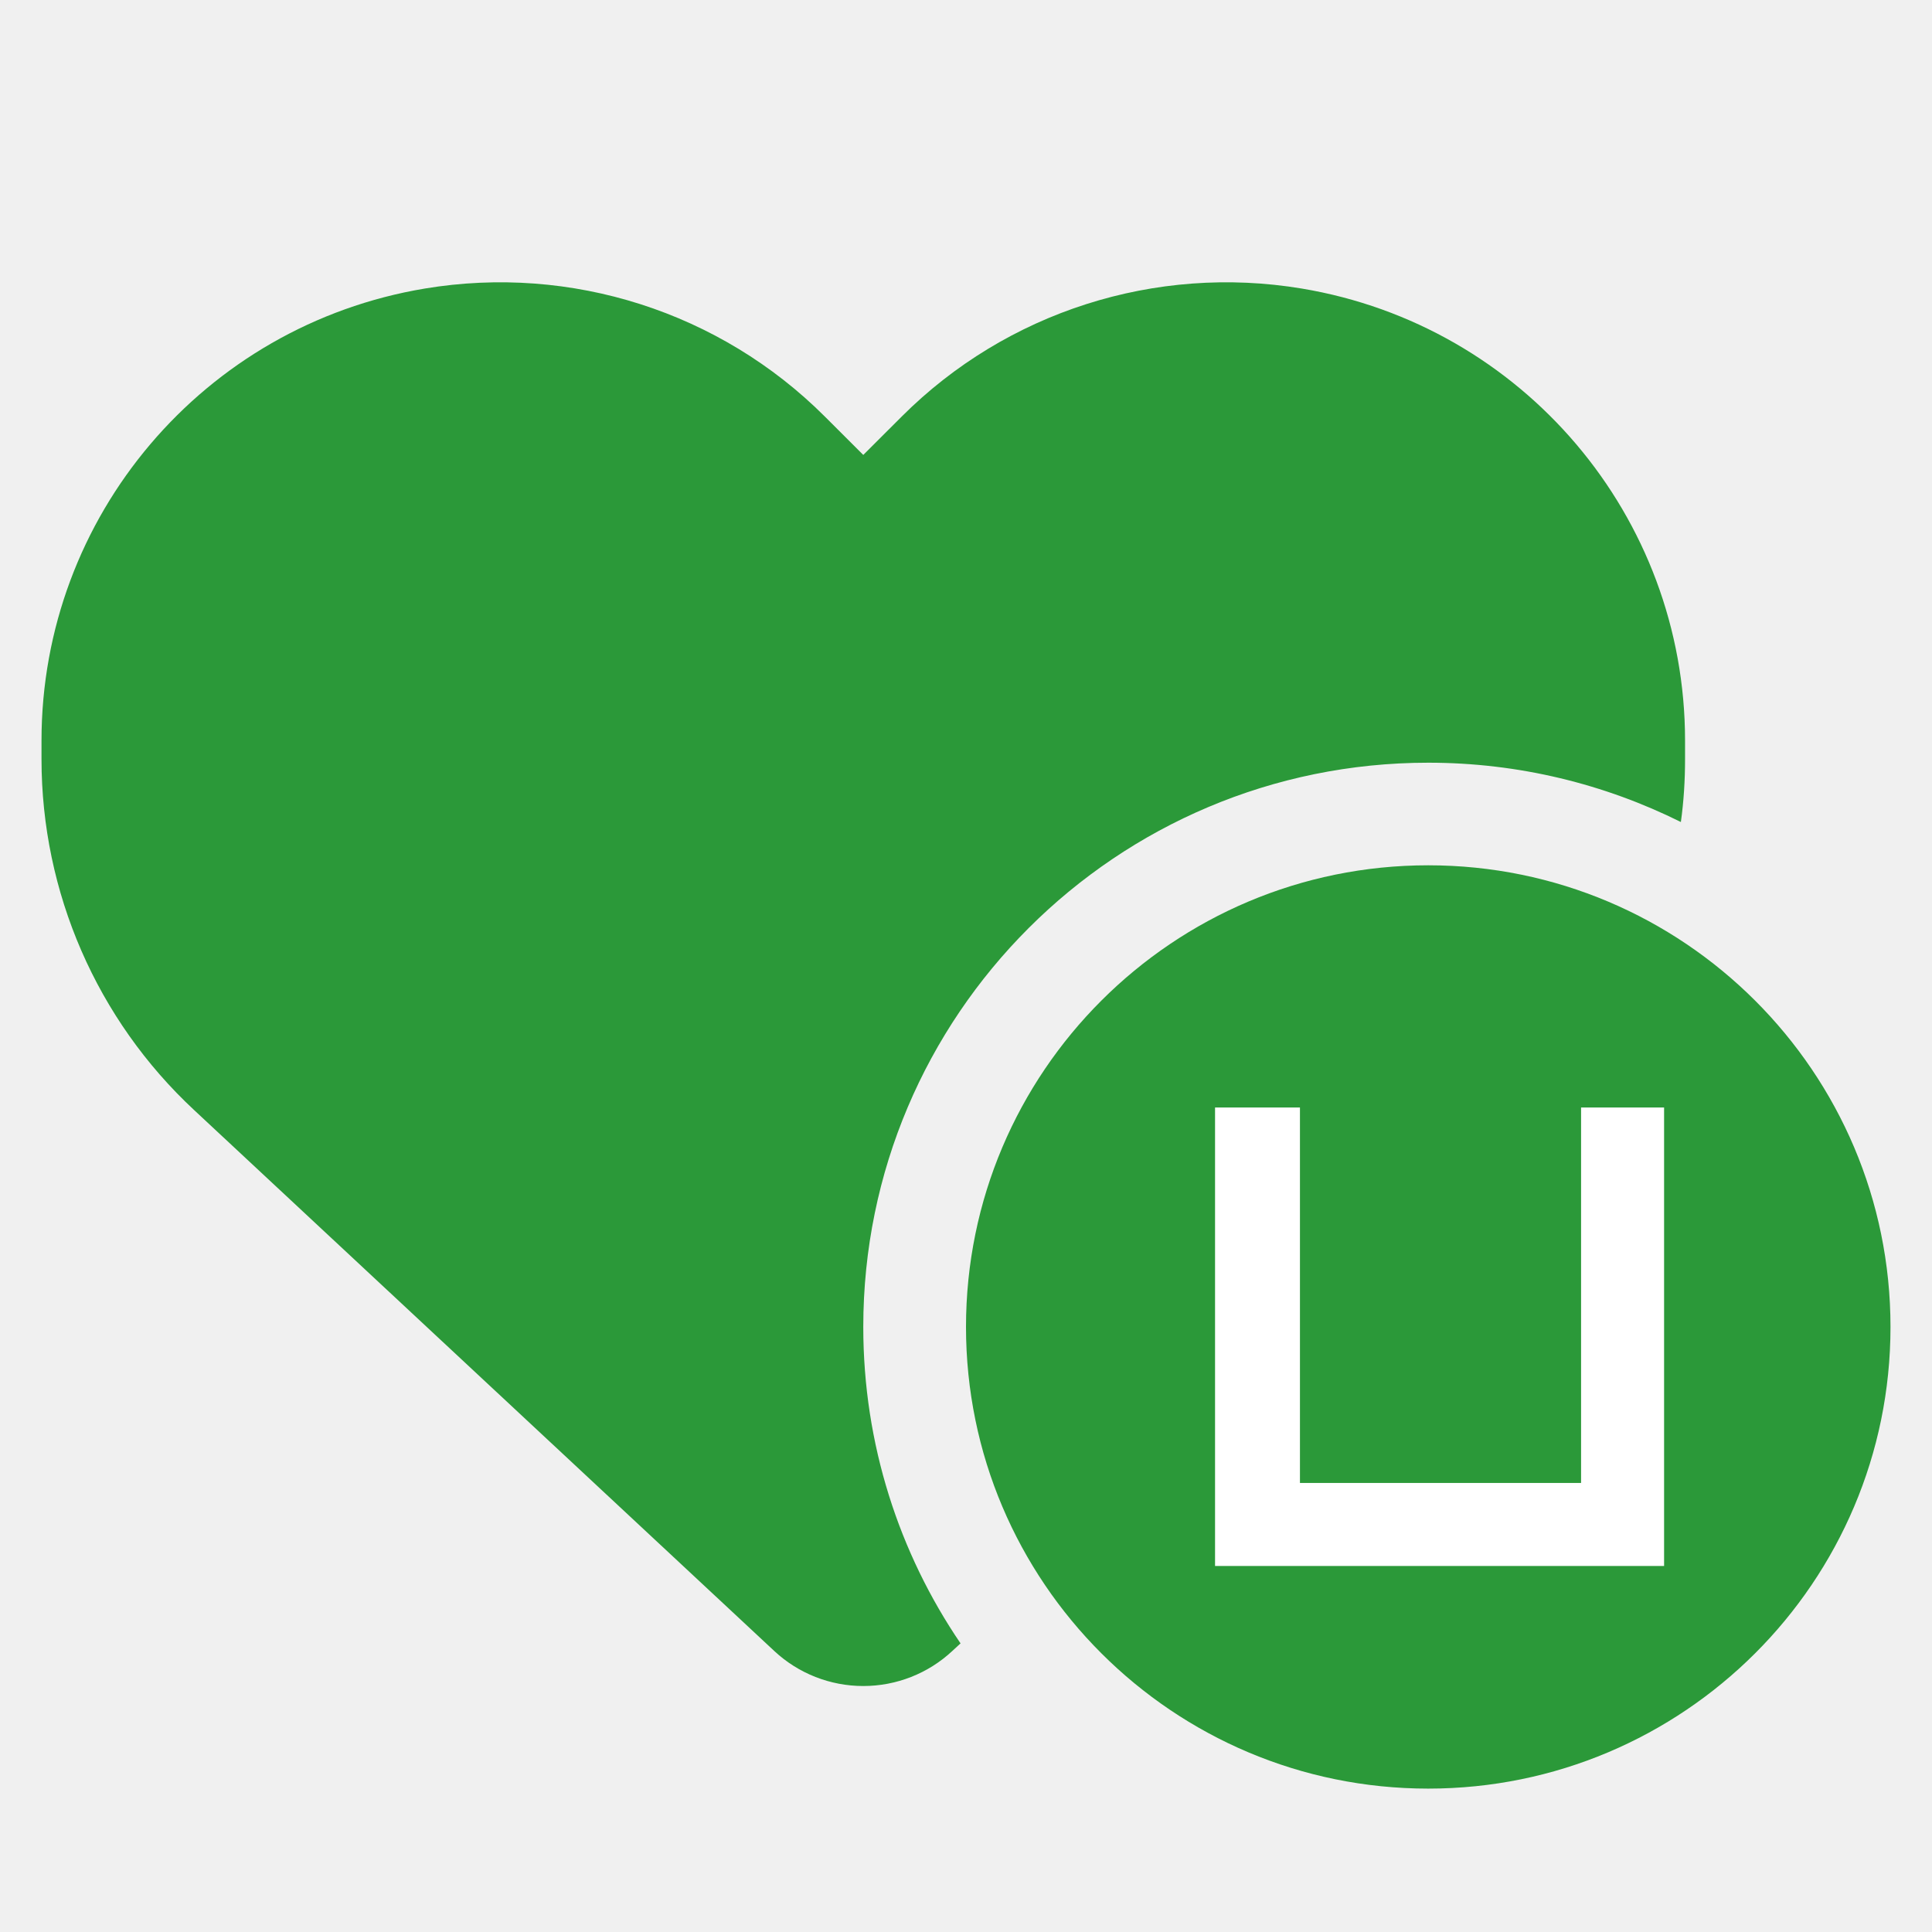
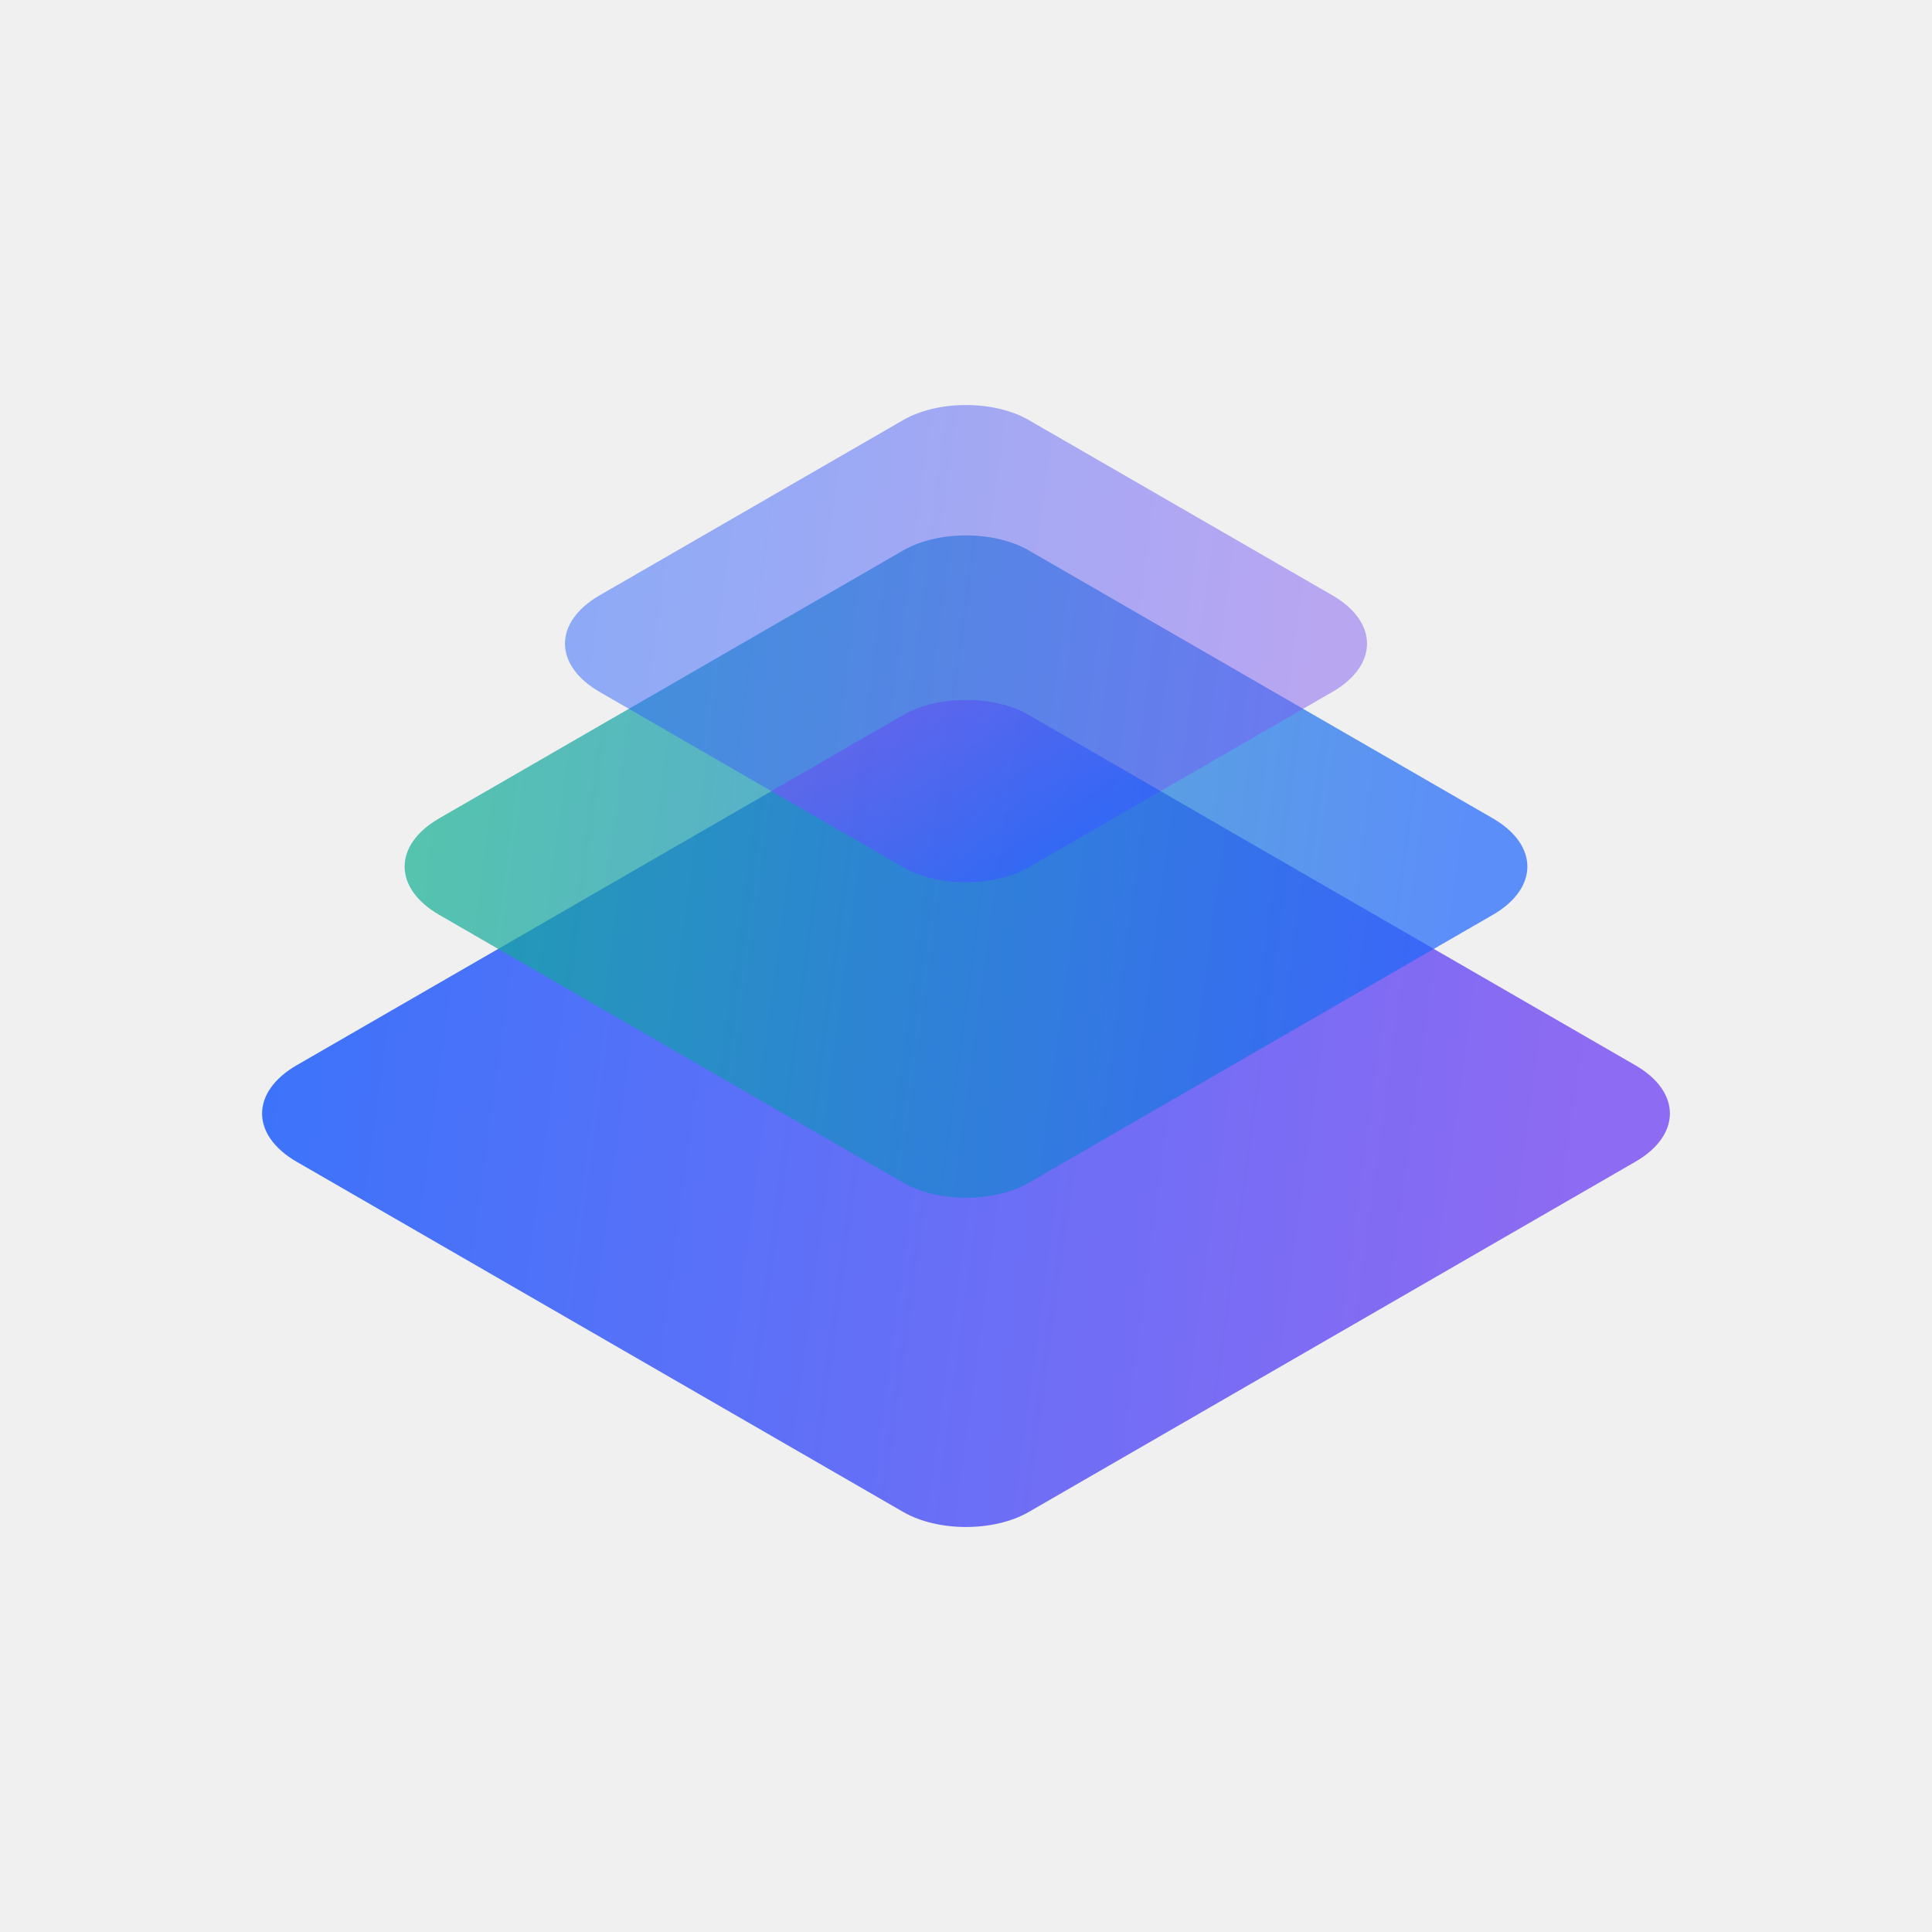
- <svg xmlns="http://www.w3.org/2000/svg" fill="none" version="1.1" width="512" height="512" viewBox="0 0 512 512">
+ <svg xmlns="http://www.w3.org/2000/svg" width="320" height="320" viewBox="0 0 320 320" fill="none">
+   <g opacity="0.88">
+     <path d="M149.608 118.432C155.347 115.119 164.653 115.119 170.392 118.432L270.851 176.432C278.504 180.851 278.504 188.014 270.851 192.432L170.392 250.432C164.653 253.746 155.347 253.746 149.608 250.432L49.149 192.432C41.496 188.014 41.496 180.851 49.149 176.432L149.608 118.432Z" fill="url(#linear_fill_hNAuMQu4VT2wjNM2m0-aB)" />
+   </g>
+   <g opacity="0.7">
+     <path d="M149.607 91.165C155.347 87.851 164.653 87.851 170.392 91.165L247.241 135.534C254.894 139.952 254.894 147.116 247.241 151.534L170.392 195.903C164.653 199.217 155.347 199.217 149.607 195.903L72.758 151.534C65.105 147.116 65.105 139.952 72.758 135.534L149.607 91.165Z" fill="url(#linear_fill_Rpn-BAmr6IPw4ZN3ozg0Y)" />
+   </g>
+   <g opacity="0.7">
+     <path d="M149.608 69.569C155.348 66.256 164.653 66.256 170.393 69.569L220.684 98.605C228.337 103.023 228.337 110.187 220.684 114.605L170.393 143.641C164.653 146.954 155.348 146.954 149.608 143.641L99.317 114.605C91.664 110.187 91.664 103.023 99.317 98.605L149.608 69.569Z" fill="url(#linear_fill_RsZVa-gqD5kC6EdJOPvnJ)" fill-opacity="0.7" />
+   </g>
+   <g opacity="0.7">
+     <path d="M149.608 118.43C155.348 115.117 164.654 115.117 170.394 118.43L192.226 131.032L170.394 143.642C164.654 146.955 155.348 146.955 149.608 143.642L127.776 131.036L149.608 118.43Z" fill="url(#linear_fill_xeqMpQSe8T7ISiW2kyQbj)" fill-opacity="0.7" />
+   </g>
  <defs>
-     <clipPath id="master_svg0_25_97">
-       <rect x="0" y="0" width="512" height="512" rx="0" />
-     </clipPath>
-     <clipPath id="master_svg1_25_11">
-       <rect x="11" y="39" width="490" height="435" rx="0" />
-     </clipPath>
+     <linearGradient id="linear_fill_hNAuMQu4VT2wjNM2m0-aB" x1="26.706" y1="156.688" x2="261.075" y2="188.551" gradientUnits="userSpaceOnUse">
+       <stop offset="0" stop-color="#1C64FD" />
+       <stop offset="1" stop-color="#8059F3" />
+     </linearGradient>
+     <linearGradient id="linear_fill_Rpn-BAmr6IPw4ZN3ozg0Y" x1="51.94" y1="121.041" x2="241.939" y2="146.873" gradientUnits="userSpaceOnUse">
+       <stop offset="0" stop-color="#12B886" />
+       <stop offset="1" stop-color="#1C64FD" />
+     </linearGradient>
+     <linearGradient id="linear_fill_RsZVa-gqD5kC6EdJOPvnJ" x1="80.328" y1="90.021" x2="220.415" y2="109.066" gradientUnits="userSpaceOnUse">
+       <stop offset="0" stop-color="#1C64FD" />
+       <stop offset="1" stop-color="#8059F3" />
+     </linearGradient>
+     <linearGradient id="linear_fill_xeqMpQSe8T7ISiW2kyQbj" x1="149.998" y1="115.945" x2="171.918" y2="143.211" gradientUnits="userSpaceOnUse">
+       <stop offset="0" stop-color="#8059F3" />
+       <stop offset="1" stop-color="#1C64FD" />
+     </linearGradient>
  </defs>
-   <g style="mix-blend-mode:passthrough" clip-path="url(#master_svg0_25_97)">
-     <g clip-path="url(#master_svg1_25_11)">
-       <g>
-         <path d="M51.493,294.223L205.214,437.552C211.594,443.499,220.016,446.813,228.778,446.813C237.54,446.813,245.962,443.499,252.342,437.552L254.554,435.513C238.306,411.639,228.778,382.752,228.778,351.656C228.778,269.074,295.812,202.125,378.5,202.125C402.575,202.125,425.288,207.818,445.45,217.843C446.215,212.321,446.556,206.798,446.556,201.191L446.556,196.263C446.556,136.875,403.595,86.238,344.983,76.468C306.191,70.011,266.719,82.67,238.986,110.367L228.778,120.562L218.569,110.367C190.837,82.67,151.365,70.011,112.573,76.468C53.96,86.238,11,136.875,11,196.263L11,201.191C11,236.449,25.632,270.179,51.493,294.223ZM378.5,474C446.13,474,501,419.2,501,351.656C501,284.113,446.13,229.313,378.5,229.313C310.87,229.313,256,284.113,256,351.656C256,419.2,310.87,474,378.5,474Z" fill="#2B9939" fill-opacity="1" />
-       </g>
-       <g style="mix-blend-mode:passthrough">
-         <path d="M322,415L441,415L441,293.5L419,293.5L419,393L344.5,393L344.5,293.5L322,293.5L322,415Z" fill="#FFFFFF" fill-opacity="1" />
-       </g>
-     </g>
-   </g>
</svg>
